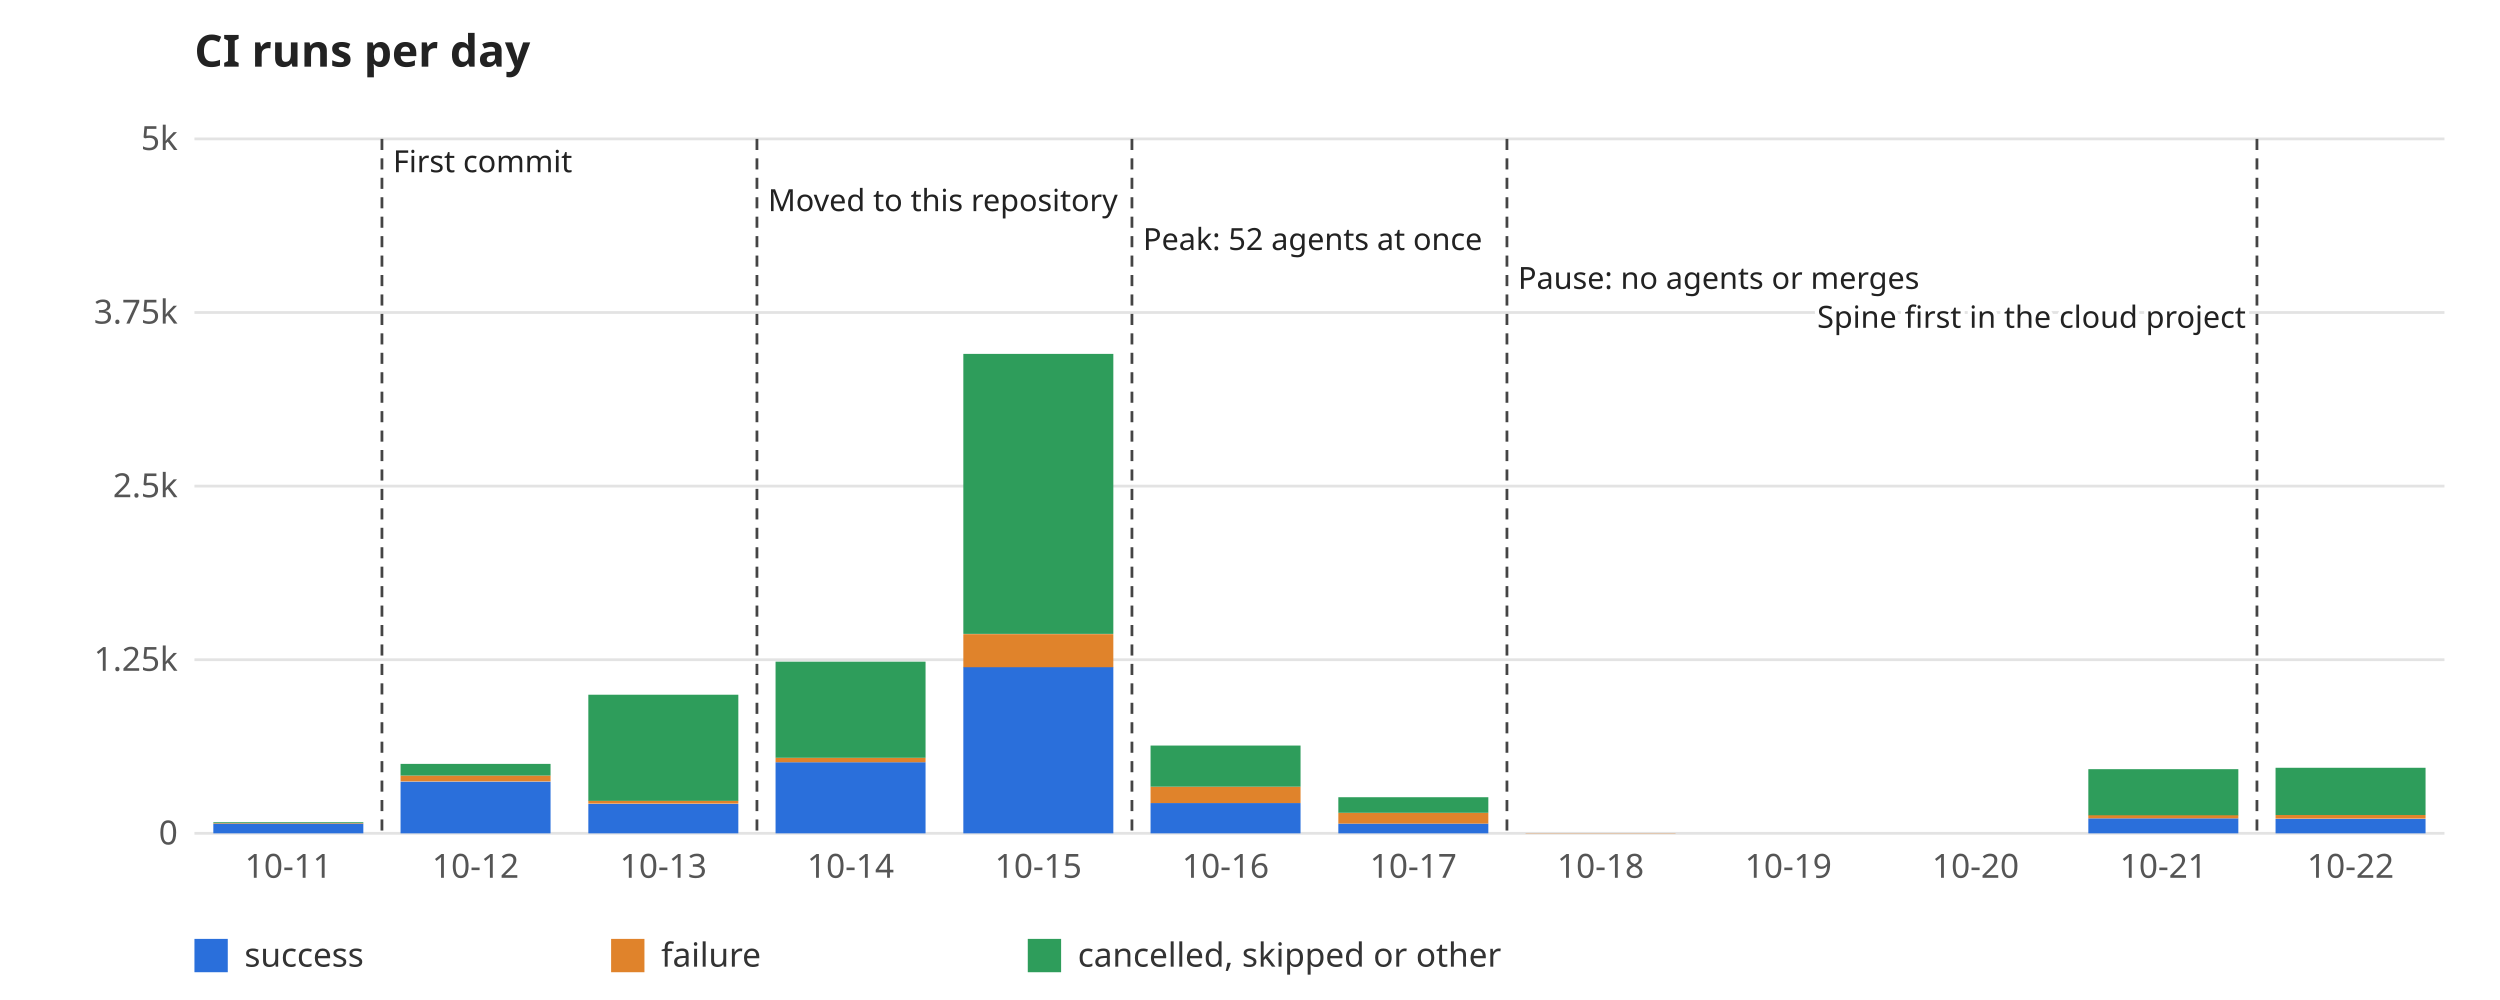
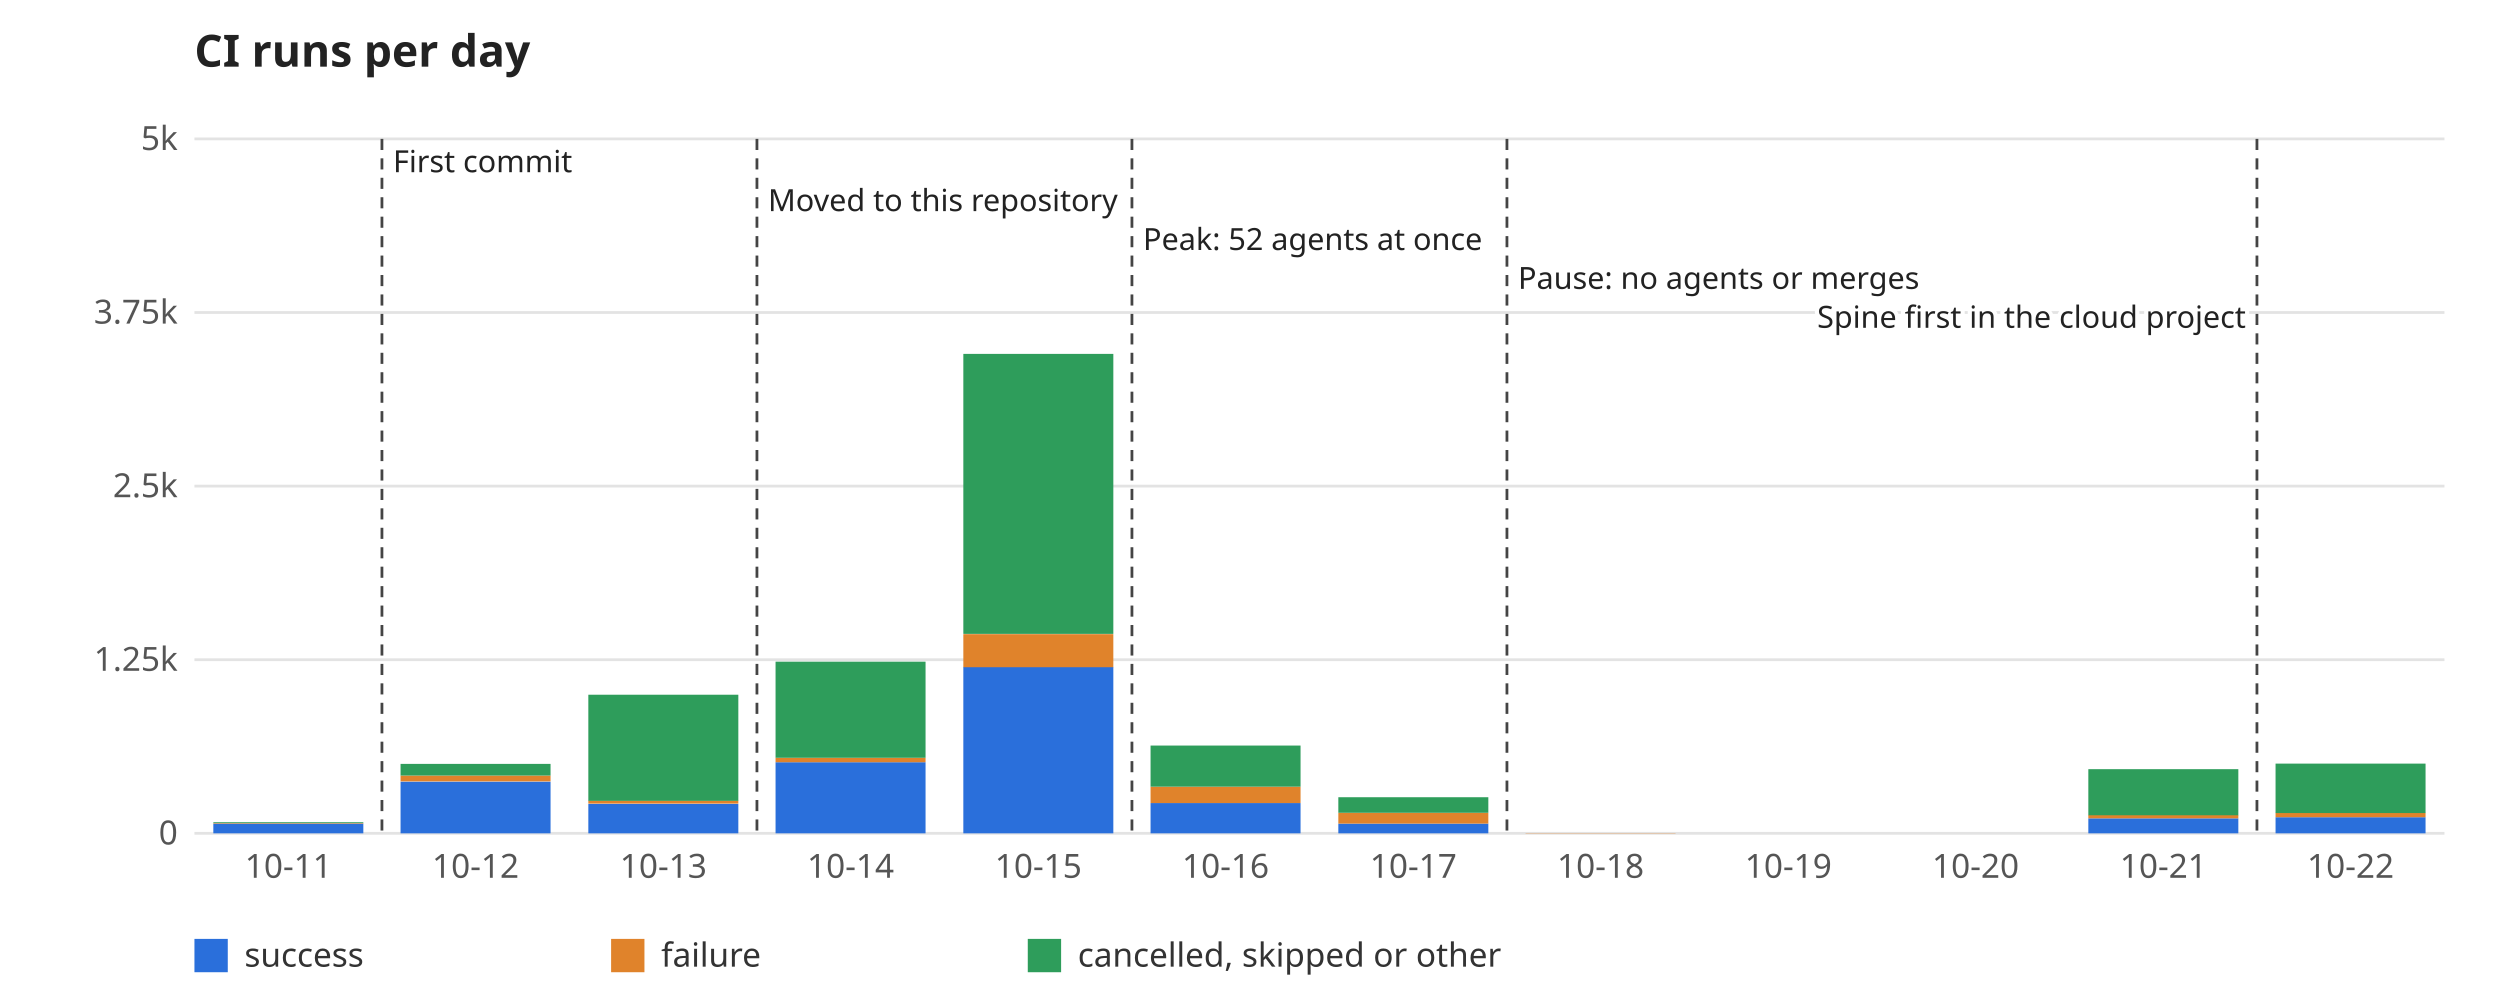
<svg xmlns="http://www.w3.org/2000/svg" viewBox="0 0 900 360" width="900" height="360" font-family="sans-serif" font-size="12">
  <rect width="900" height="360" fill="#fff" />
  <text x="70" y="24" font-size="16" font-weight="bold" fill="#222">CI runs per day</text>
  <line x1="70" x2="880" y1="300.0" y2="300.0" stroke="#e3e3e3" />
  <text x="64" y="304.0" text-anchor="end" fill="#555">0</text>
  <line x1="70" x2="880" y1="237.5" y2="237.5" stroke="#e3e3e3" />
  <text x="64" y="241.5" text-anchor="end" fill="#555">1.25k</text>
  <line x1="70" x2="880" y1="175.0" y2="175.0" stroke="#e3e3e3" />
  <text x="64" y="179.0" text-anchor="end" fill="#555">2.5k</text>
  <line x1="70" x2="880" y1="112.5" y2="112.5" stroke="#e3e3e3" />
  <text x="64" y="116.5" text-anchor="end" fill="#555">3.75k</text>
  <line x1="70" x2="880" y1="50.0" y2="50.0" stroke="#e3e3e3" />
  <text x="64" y="54.0" text-anchor="end" fill="#555">5k</text>
  <text x="103.8" y="316" text-anchor="middle" fill="#555">10-11</text>
  <text x="171.2" y="316" text-anchor="middle" fill="#555">10-12</text>
  <text x="238.8" y="316" text-anchor="middle" fill="#555">10-13</text>
  <text x="306.2" y="316" text-anchor="middle" fill="#555">10-14</text>
  <text x="373.8" y="316" text-anchor="middle" fill="#555">10-15</text>
  <text x="441.2" y="316" text-anchor="middle" fill="#555">10-16</text>
  <text x="508.8" y="316" text-anchor="middle" fill="#555">10-17</text>
  <text x="576.2" y="316" text-anchor="middle" fill="#555">10-18</text>
  <text x="643.8" y="316" text-anchor="middle" fill="#555">10-19</text>
  <text x="711.2" y="316" text-anchor="middle" fill="#555">10-20</text>
  <text x="778.8" y="316" text-anchor="middle" fill="#555">10-21</text>
  <text x="846.2" y="316" text-anchor="middle" fill="#555">10-22</text>
  <rect x="76.8" y="296.5" width="54.0" height="3.5" fill="#2a6fdb" />
  <rect x="144.2" y="281.4" width="54.0" height="18.6" fill="#2a6fdb" />
  <rect x="211.8" y="289.4" width="54.0" height="10.6" fill="#2a6fdb" />
  <rect x="279.2" y="274.4" width="54.0" height="25.6" fill="#2a6fdb" />
  <rect x="346.8" y="240.1" width="54.0" height="59.9" fill="#2a6fdb" />
  <rect x="414.2" y="289.1" width="54.0" height="10.9" fill="#2a6fdb" />
  <rect x="481.8" y="296.5" width="54.0" height="3.5" fill="#2a6fdb" />
  <rect x="549.2" y="300.0" width="54.0" height="0.0" fill="#2a6fdb" />
  <rect x="751.8" y="294.6" width="54.0" height="5.4" fill="#2a6fdb" />
-   <rect x="819.2" y="294.8" width="54.0" height="5.2" fill="#2a6fdb" />
+   <rect x="819.2" y="294.2" width="54.0" height="5.8" fill="#2a6fdb" />
  <rect x="76.8" y="296.3" width="54.0" height="0.2" fill="#e0832b" />
  <rect x="144.2" y="279.2" width="54.0" height="2.1" fill="#e0832b" />
  <rect x="211.8" y="288.2" width="54.0" height="1.1" fill="#e0832b" />
  <rect x="279.2" y="272.8" width="54.0" height="1.6" fill="#e0832b" />
  <rect x="346.8" y="228.3" width="54.0" height="11.9" fill="#e0832b" />
  <rect x="414.2" y="283.2" width="54.0" height="5.9" fill="#e0832b" />
  <rect x="481.8" y="292.6" width="54.0" height="3.9" fill="#e0832b" />
  <rect x="549.2" y="299.9" width="54.0" height="0.1" fill="#e0832b" />
  <rect x="616.8" y="300.0" width="54.0" height="0.0" fill="#e0832b" />
  <rect x="684.2" y="300.0" width="54.0" height="0.0" fill="#e0832b" />
  <rect x="751.8" y="293.4" width="54.0" height="1.2" fill="#e0832b" />
-   <rect x="819.2" y="293.4" width="54.0" height="1.3" fill="#e0832b" />
+   <rect x="819.2" y="292.6" width="54.0" height="1.6" fill="#e0832b" />
  <rect x="76.8" y="296.0" width="54.0" height="0.3" fill="#2e9d5b" />
  <rect x="144.2" y="275.0" width="54.0" height="4.2" fill="#2e9d5b" />
  <rect x="211.8" y="250.1" width="54.0" height="38.2" fill="#2e9d5b" />
  <rect x="279.2" y="238.2" width="54.0" height="34.6" fill="#2e9d5b" />
  <rect x="346.8" y="127.4" width="54.0" height="100.8" fill="#2e9d5b" />
  <rect x="414.2" y="268.4" width="54.0" height="14.8" fill="#2e9d5b" />
  <rect x="481.8" y="287.0" width="54.0" height="5.6" fill="#2e9d5b" />
  <rect x="751.8" y="276.9" width="54.0" height="16.6" fill="#2e9d5b" />
-   <rect x="819.2" y="276.4" width="54.0" height="17.0" fill="#2e9d5b" />
+   <rect x="819.2" y="274.9" width="54.0" height="17.8" fill="#2e9d5b" />
  <line x1="137.5" x2="137.5" y1="50" y2="300" stroke="#444" stroke-dasharray="4 3" />
  <text x="141.5" y="62" text-anchor="start" font-size="11" fill="#222" stroke="#fff" stroke-width="3" paint-order="stroke">First commit</text>
  <line x1="272.5" x2="272.5" y1="50" y2="300" stroke="#444" stroke-dasharray="4 3" />
  <text x="276.5" y="76" text-anchor="start" font-size="11" fill="#222" stroke="#fff" stroke-width="3" paint-order="stroke">Moved to this repository</text>
  <line x1="407.5" x2="407.5" y1="50" y2="300" stroke="#444" stroke-dasharray="4 3" />
  <text x="411.5" y="90" text-anchor="start" font-size="11" fill="#222" stroke="#fff" stroke-width="3" paint-order="stroke">Peak: 52 agents at once</text>
  <line x1="542.5" x2="542.5" y1="50" y2="300" stroke="#444" stroke-dasharray="4 3" />
  <text x="546.5" y="104" text-anchor="start" font-size="11" fill="#222" stroke="#fff" stroke-width="3" paint-order="stroke">Pause: no agents or merges</text>
  <line x1="812.5" x2="812.5" y1="50" y2="300" stroke="#444" stroke-dasharray="4 3" />
  <text x="808.5" y="118" text-anchor="end" font-size="11" fill="#222" stroke="#fff" stroke-width="3" paint-order="stroke">Spine first in the cloud project</text>
  <rect x="70" y="338" width="12" height="12" fill="#2a6fdb" />
  <text x="88" y="348" fill="#333">success</text>
  <rect x="220" y="338" width="12" height="12" fill="#e0832b" />
  <text x="238" y="348" fill="#333">failure</text>
  <rect x="370" y="338" width="12" height="12" fill="#2e9d5b" />
  <text x="388" y="348" fill="#333">cancelled, skipped or other</text>
</svg>
